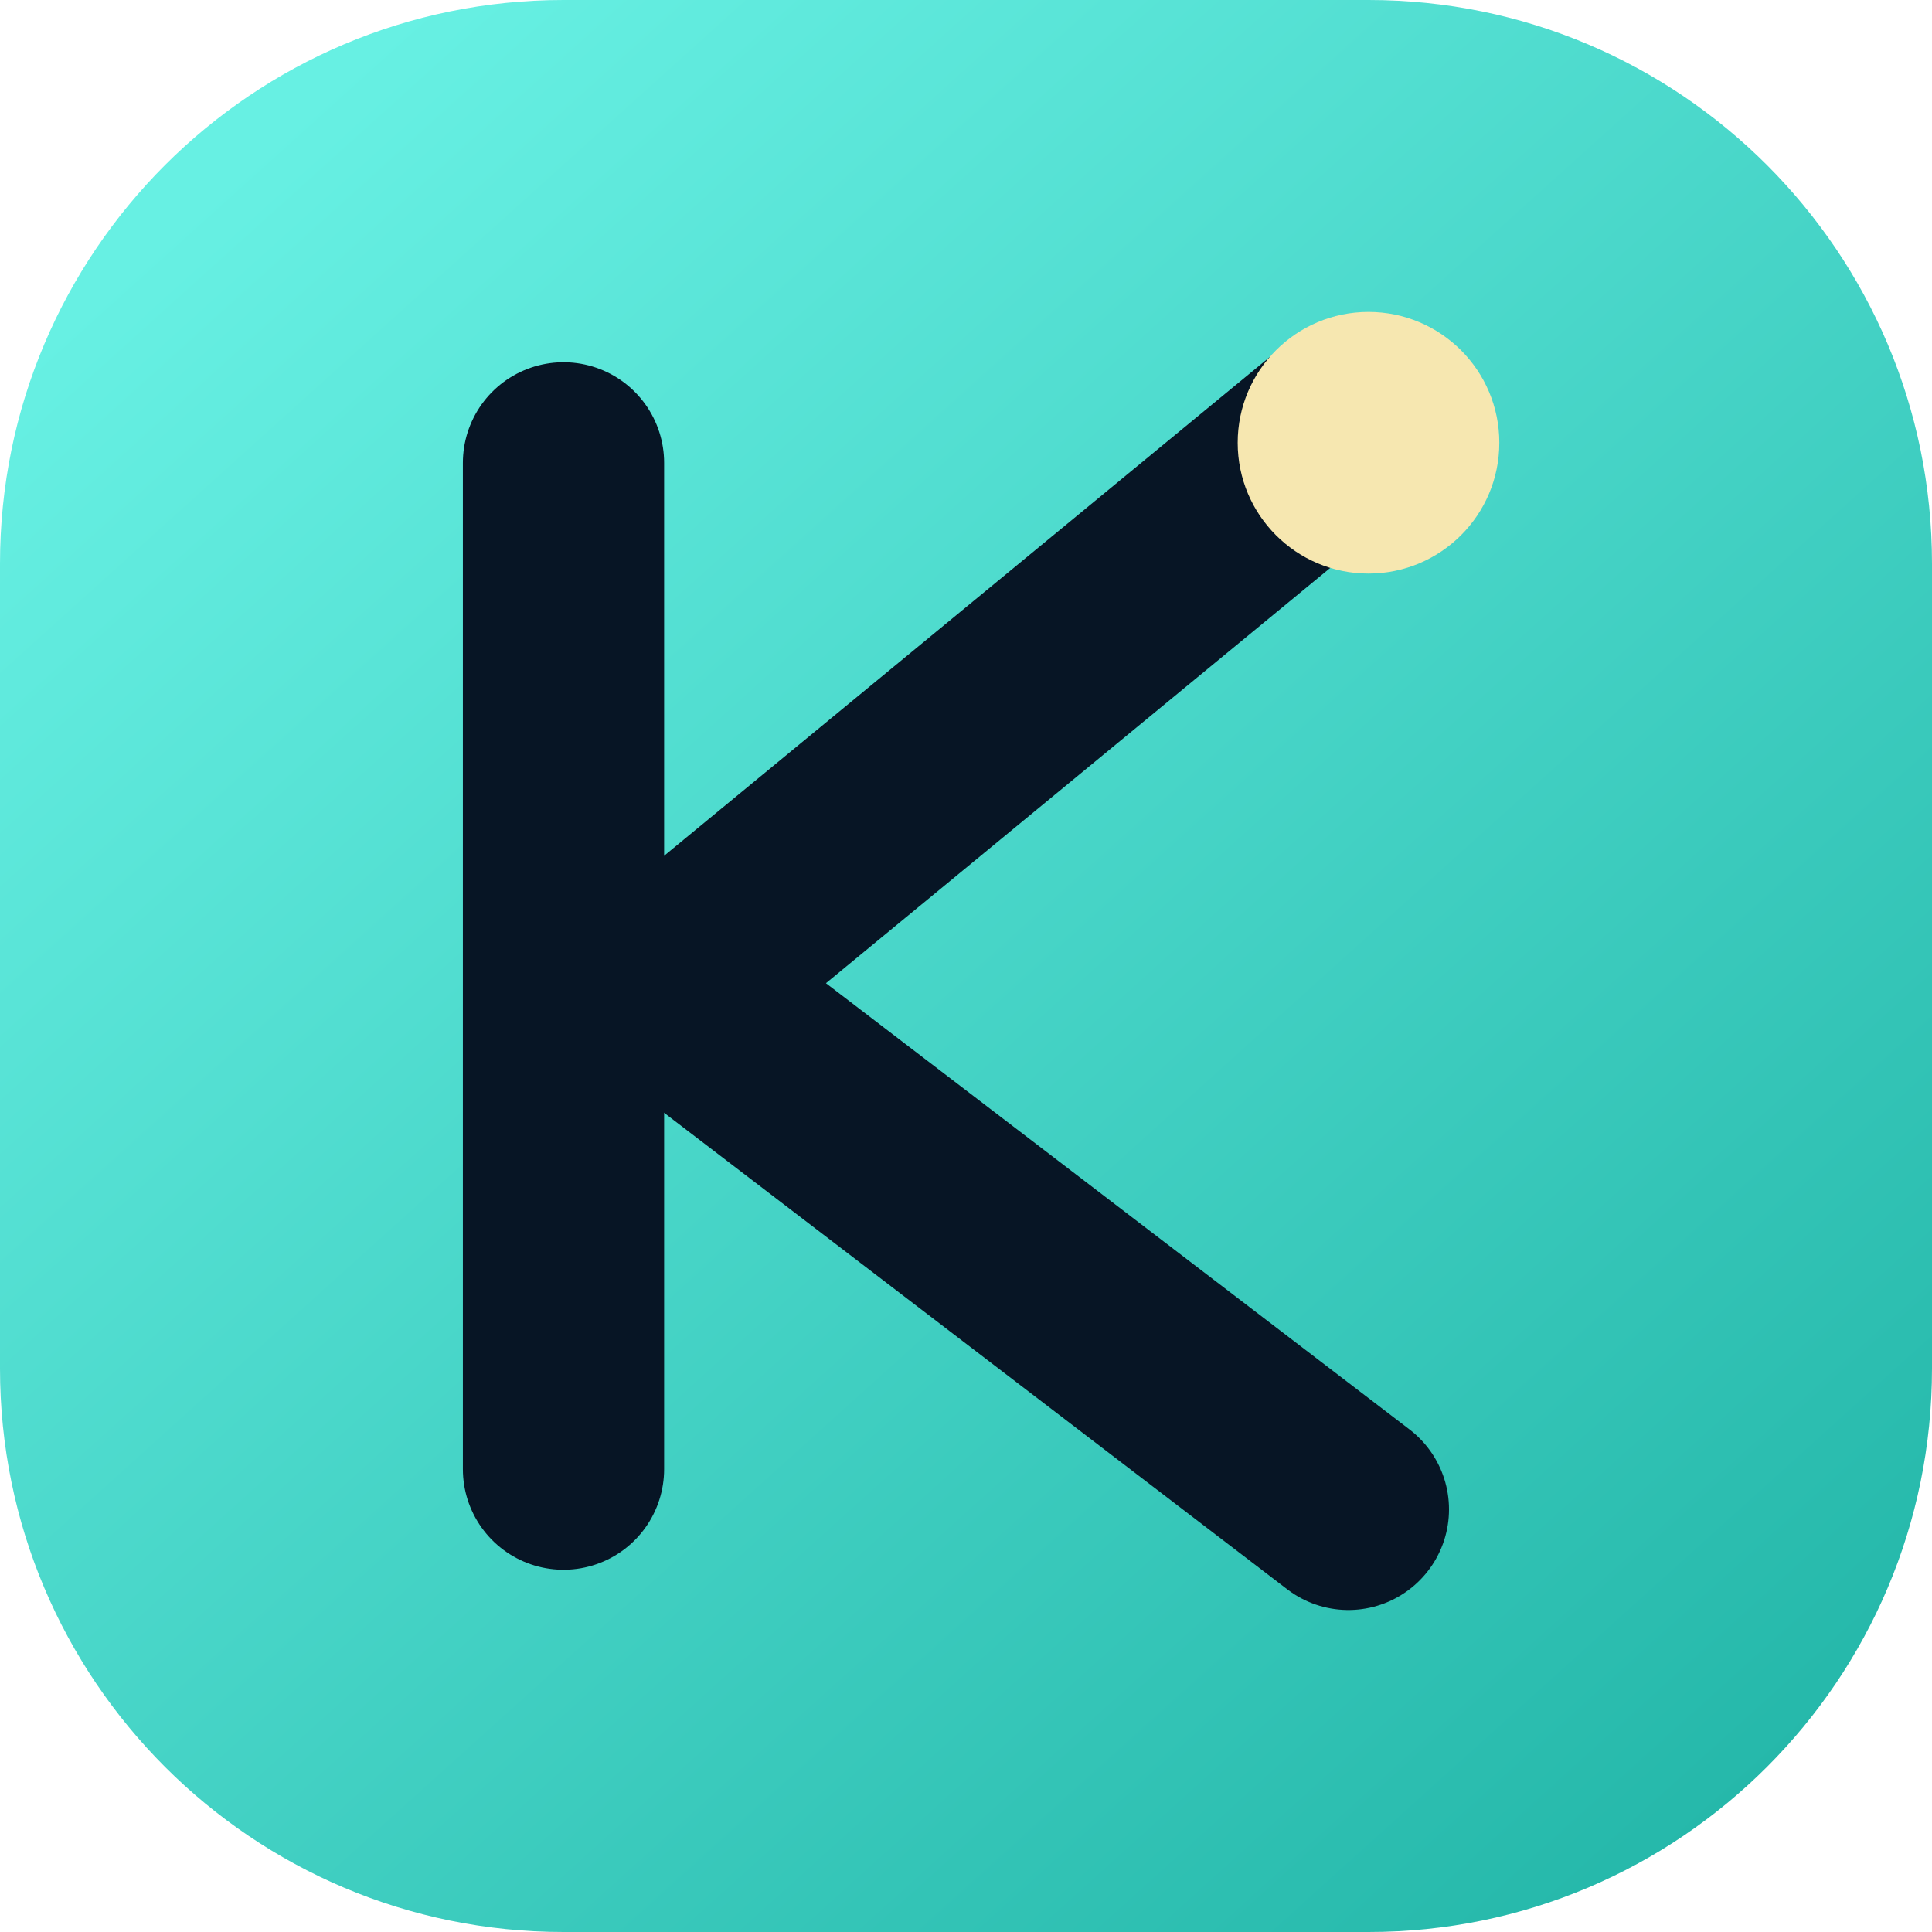
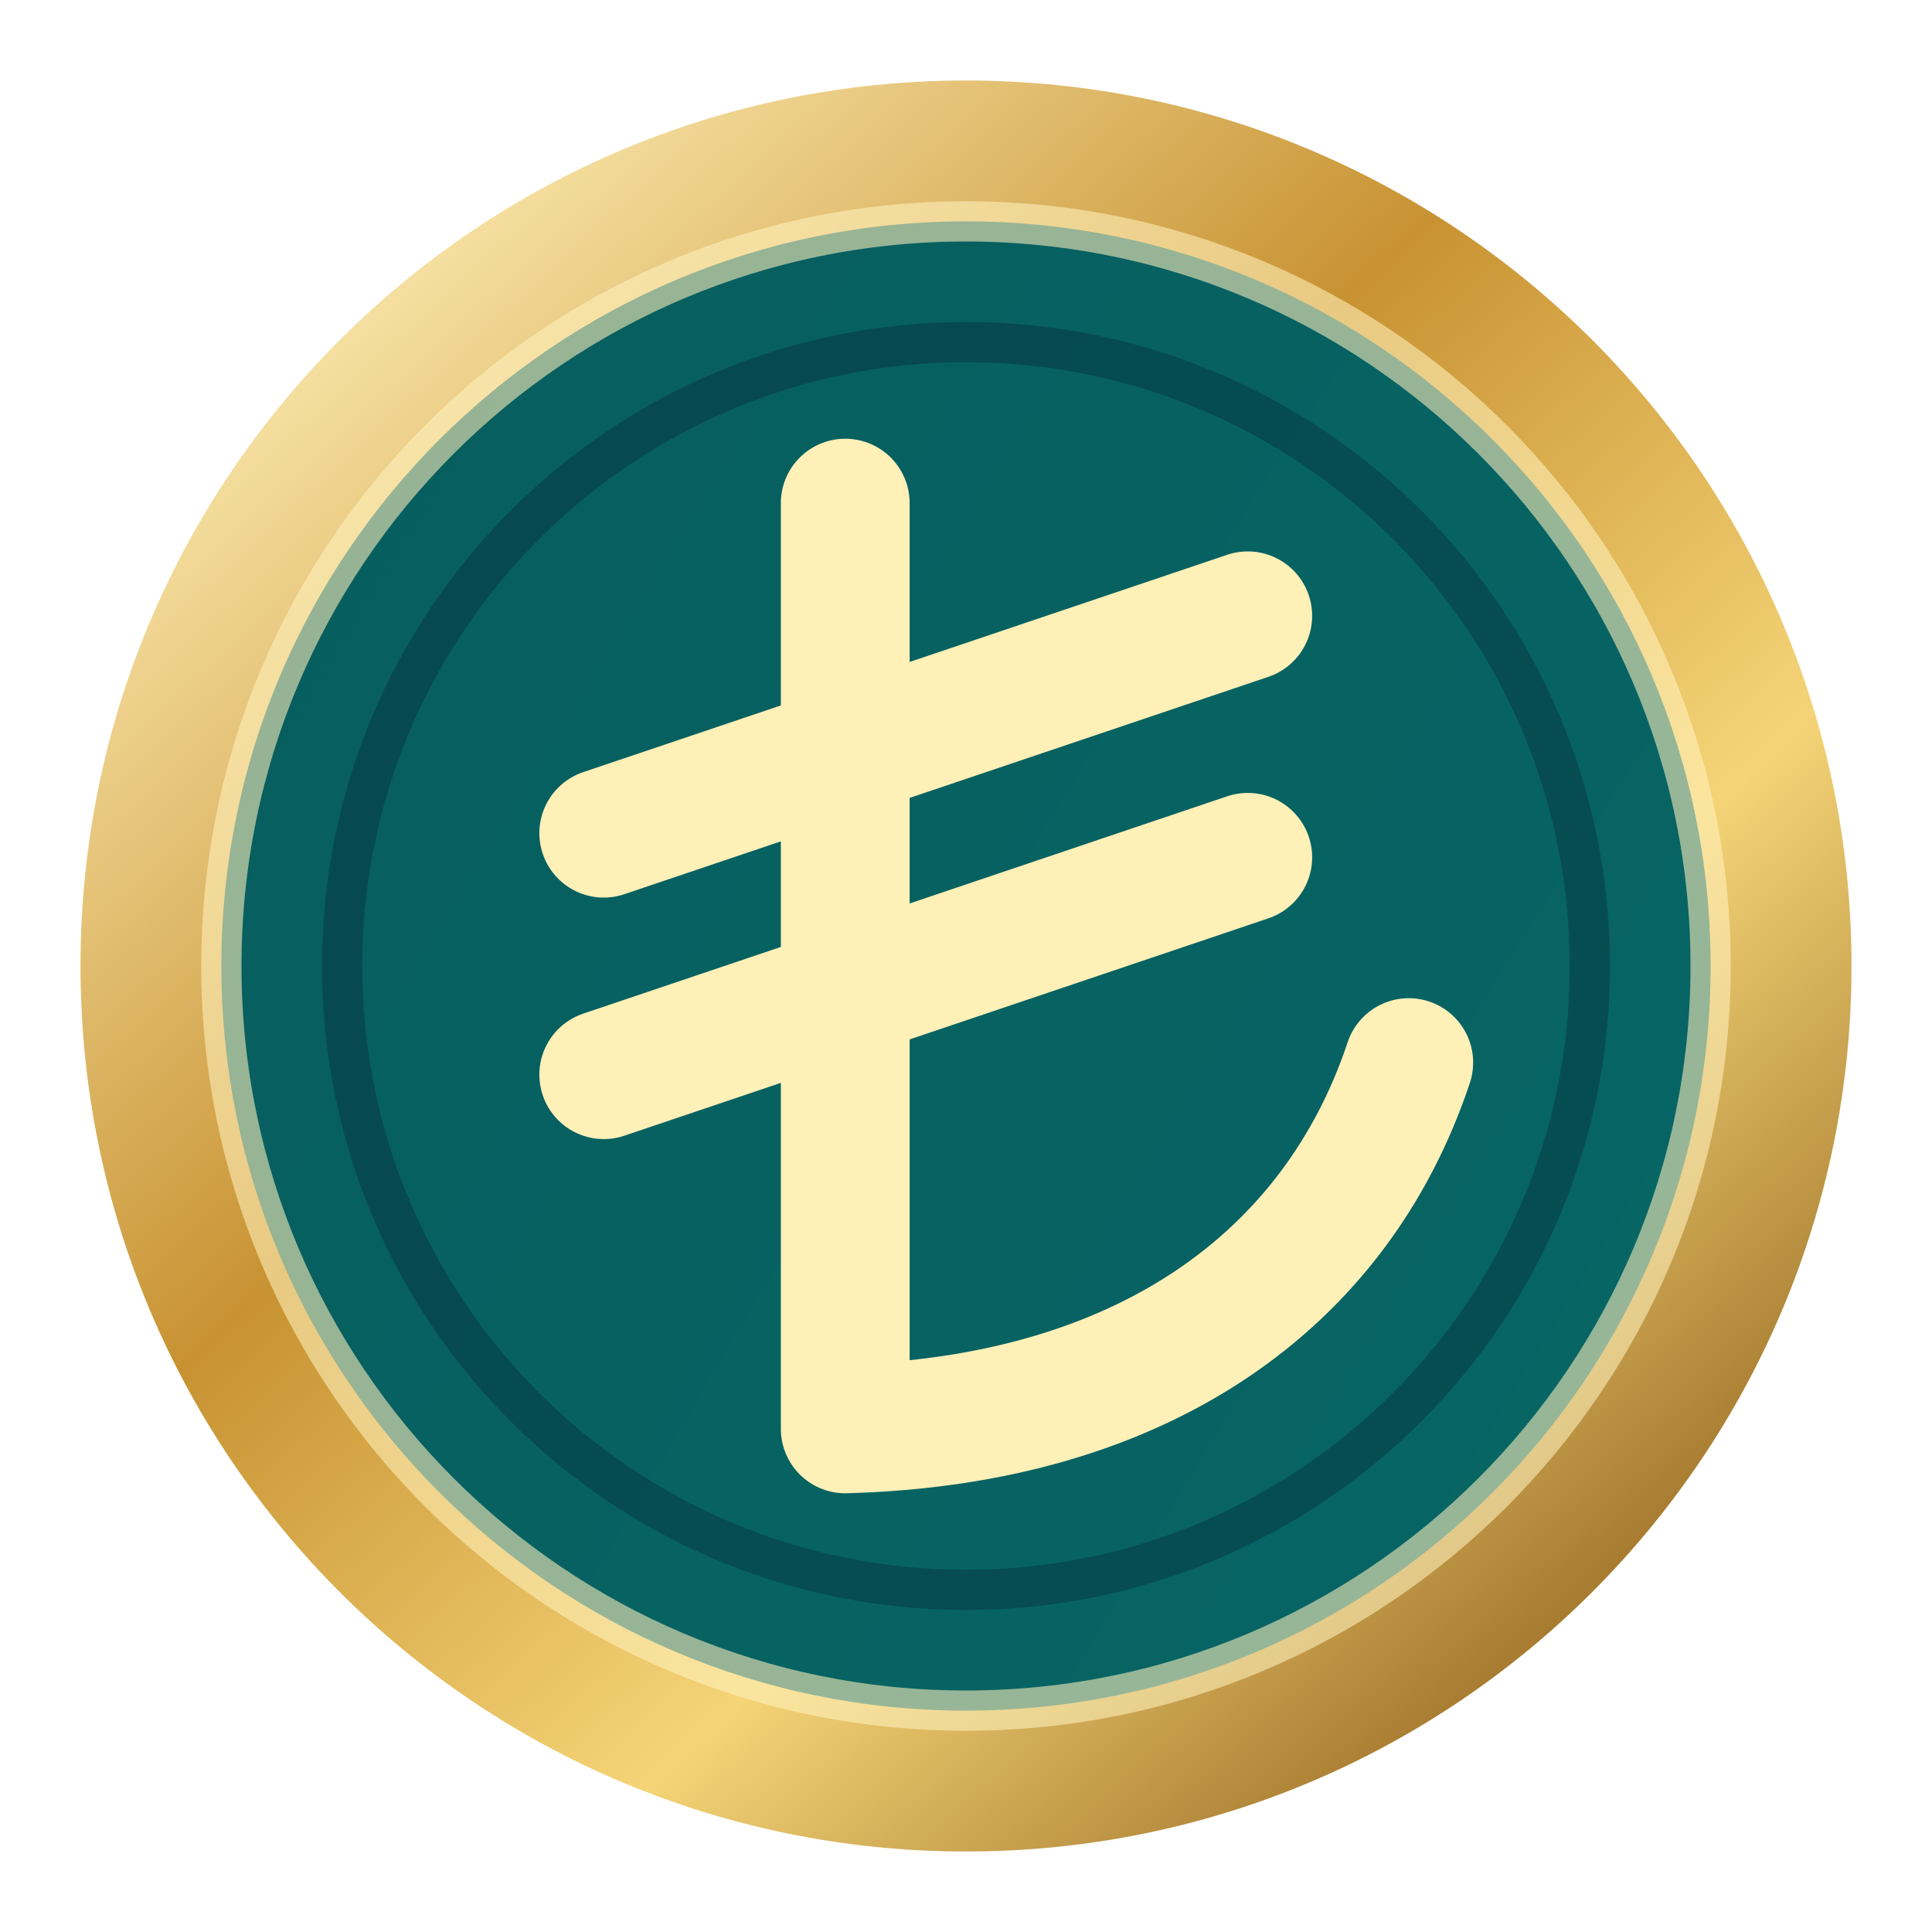
<svg xmlns="http://www.w3.org/2000/svg" viewBox="0 0 48 48" fill="none">
-   <rect width="48" height="48" rx="14" fill="url(#a)" />
-   <path d="M14 11.5v25" stroke="#071525" stroke-width="5" stroke-linecap="round" />
-   <path d="m33.5 10.5-17 14 17 13" stroke="#071525" stroke-width="5" stroke-linecap="round" stroke-linejoin="round" />
-   <circle cx="34" cy="11" r="3.25" fill="#F6E7B0" />
+   <circle cx="24" cy="24" r="22" fill="url(#a)" />
+   <circle cx="24" cy="24" r="18.5" fill="url(#b)" stroke="#FFF2BC" stroke-opacity=".58" />
+   <circle cx="24" cy="24" r="15.5" stroke="#071525" stroke-opacity=".28" />
+   <path d="M21 12.5v23c7.4-.2 12.2-3.7 14-9.1M15 20.7l16-5.4M15 26.7l16-5.4" stroke="#FFF0B8" stroke-width="3.2" stroke-linecap="round" stroke-linejoin="round" />
  <defs>
-     <linearGradient id="a" x1="6" y1="4" x2="43" y2="45" gradientUnits="userSpaceOnUse">
-       <stop stop-color="#67F0E3" />
-       <stop offset="1" stop-color="#25B8AA" />
+     <linearGradient id="a" x1="7" y1="5" x2="42" y2="43" gradientUnits="userSpaceOnUse">
+       <stop stop-color="#FFF0B8" />
+       <stop offset=".38" stop-color="#C89232" />
+       <stop offset=".68" stop-color="#F4D477" />
+       <stop offset="1" stop-color="#8D5D18" />
    </linearGradient>
+     <radialGradient id="b" cx="0" cy="0" r="1" gradientTransform="translate(18 15) rotate(53) scale(30)">
+       <stop stop-color="#35D7C7" />
+       <stop offset=".58" stop-color="#087D78" />
+       <stop offset="1" stop-color="#063C43" />
+     </radialGradient>
  </defs>
</svg>
